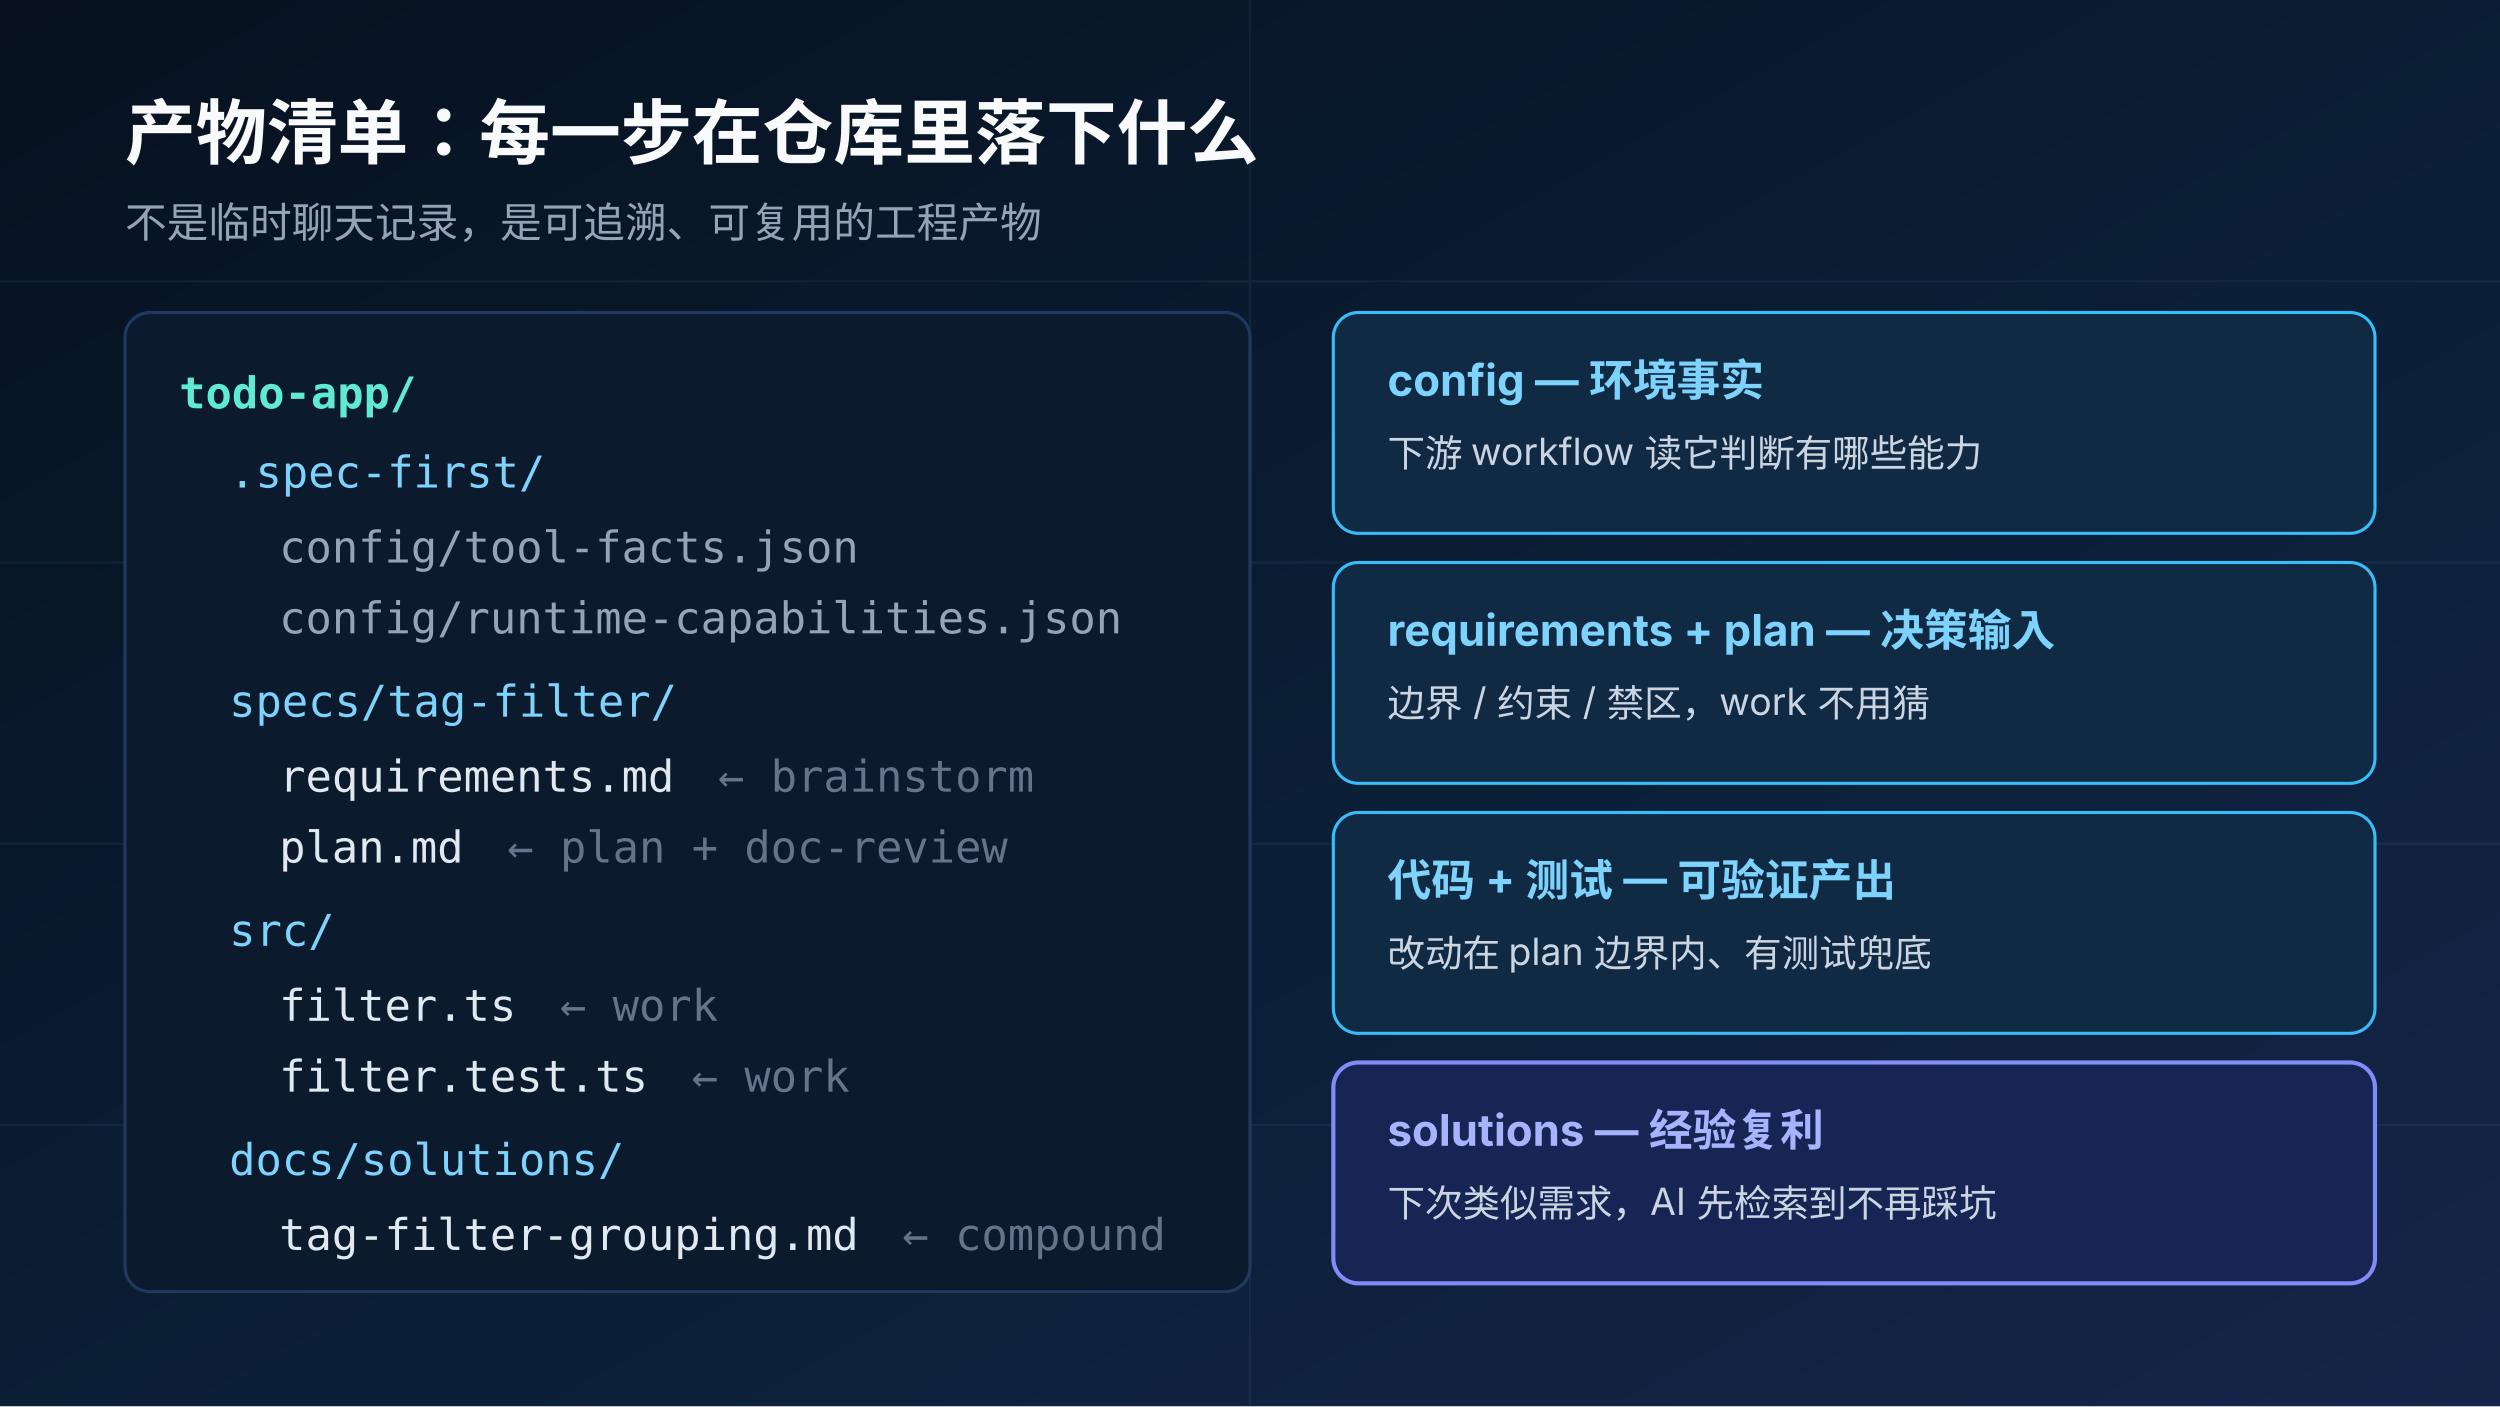
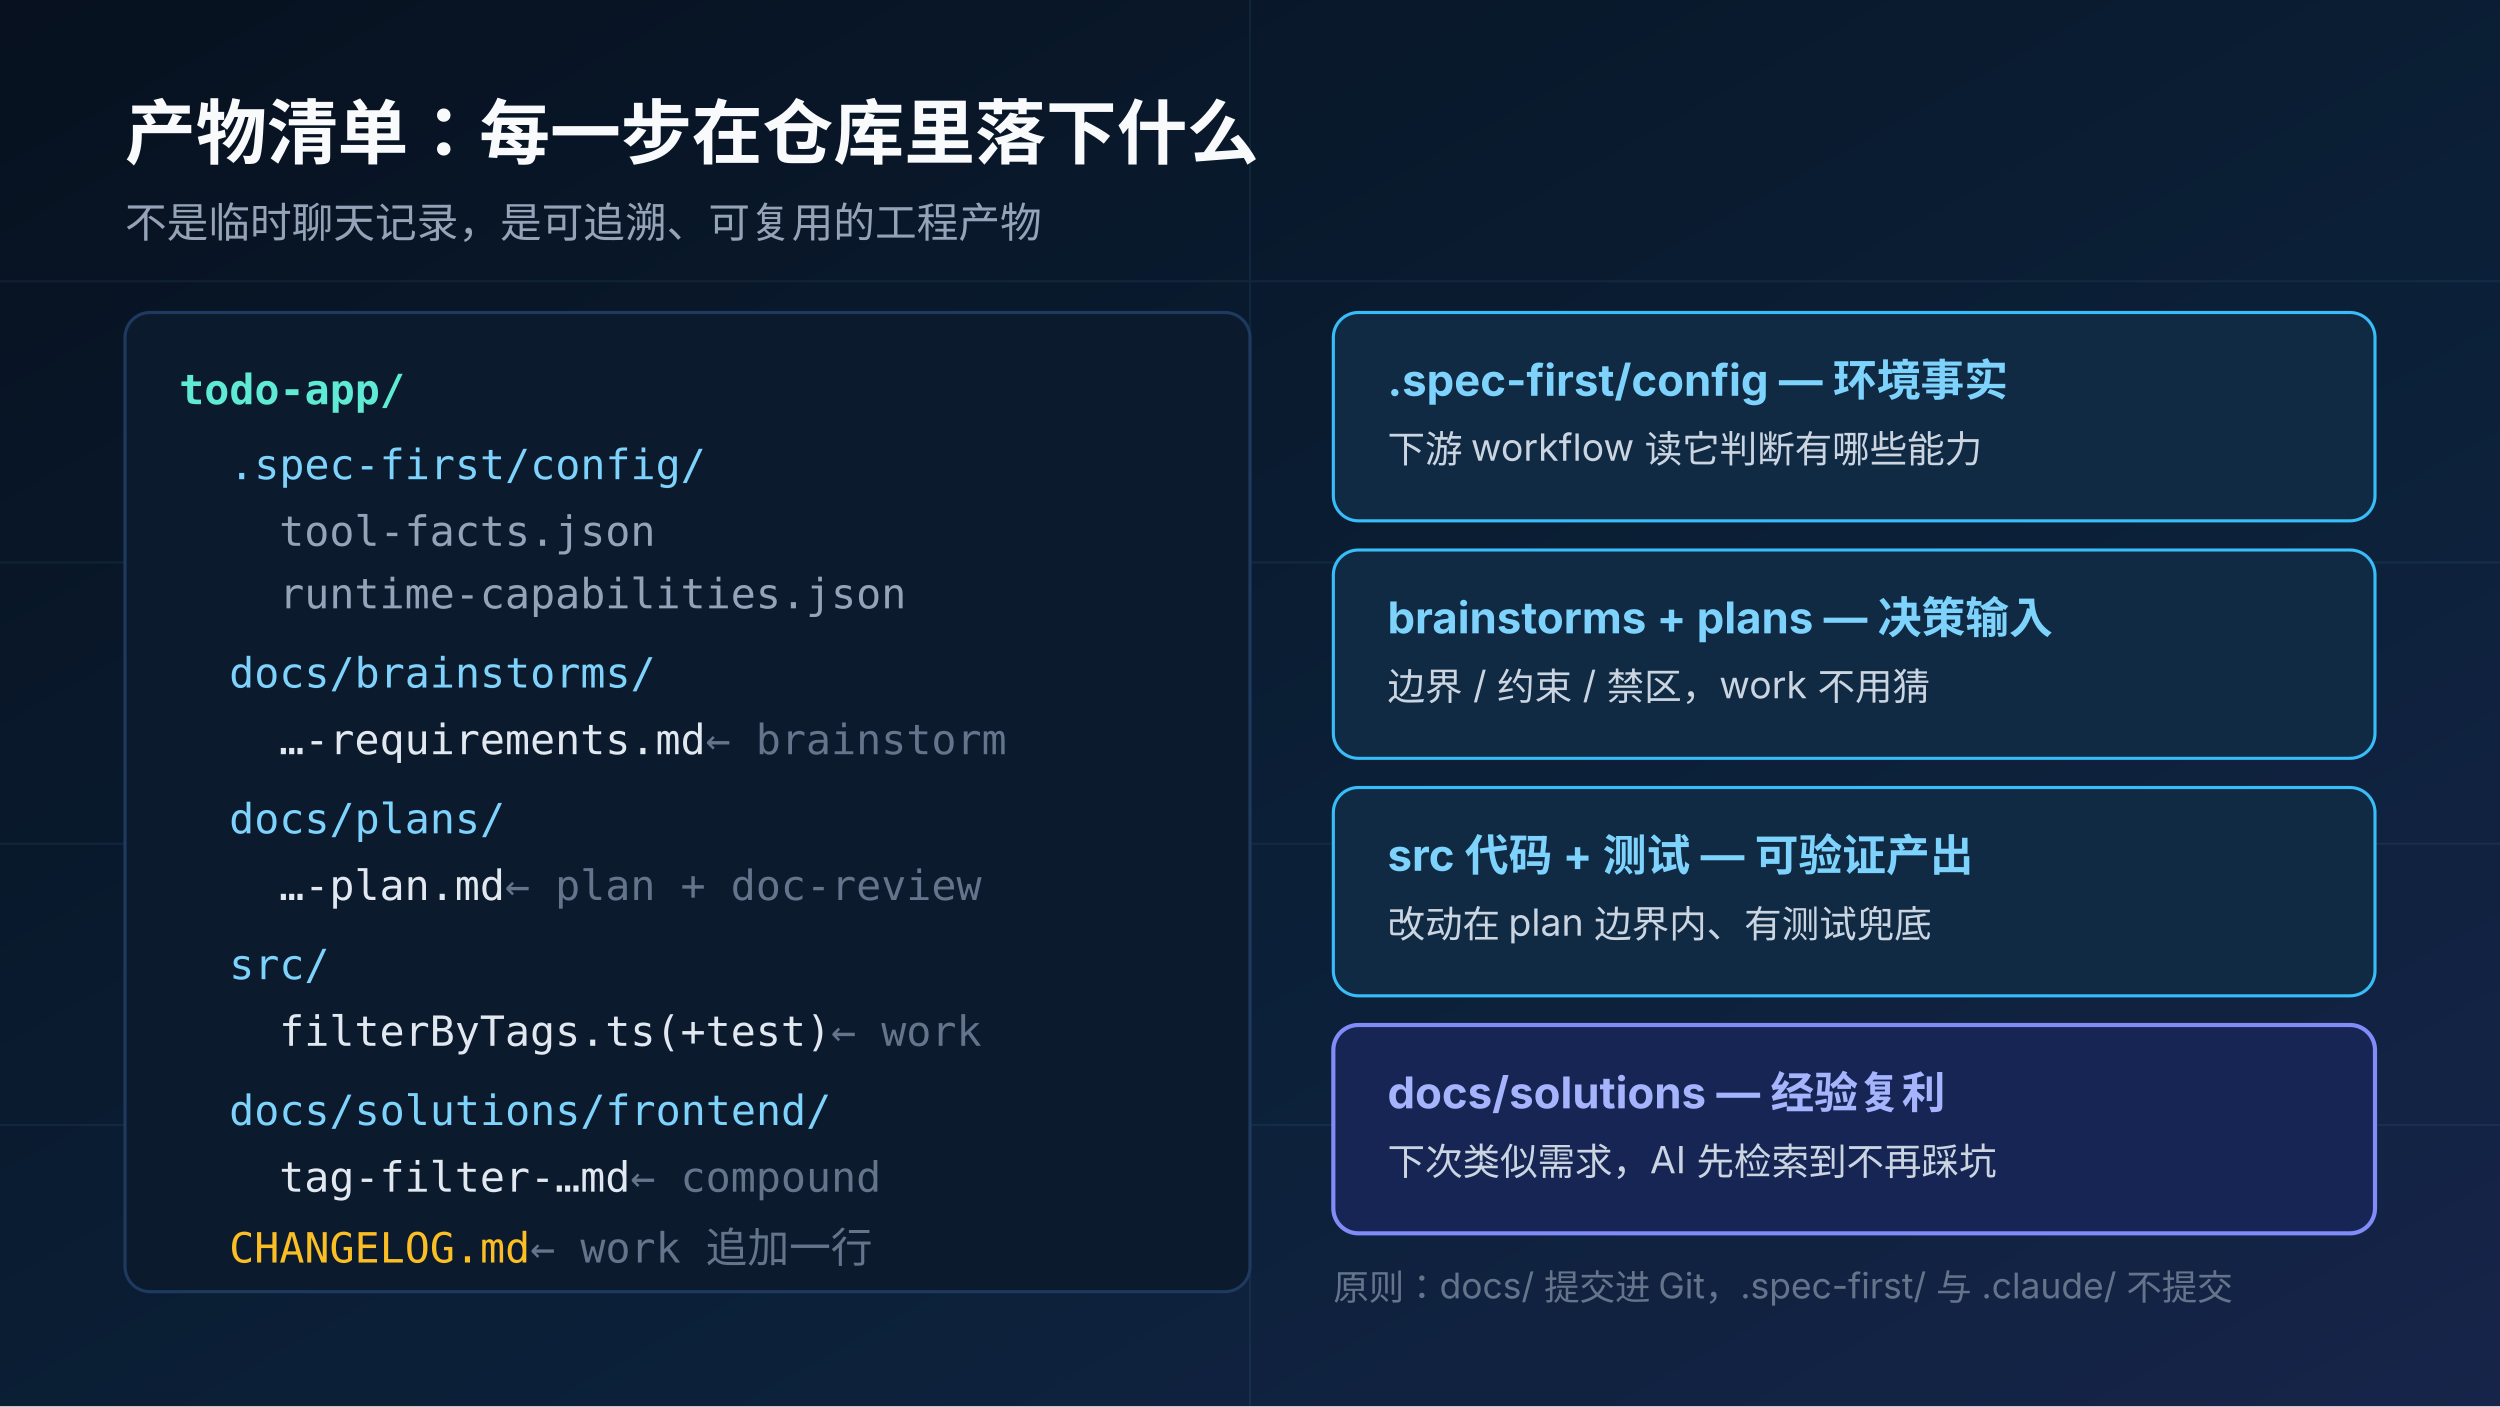
<svg xmlns="http://www.w3.org/2000/svg" width="1200" height="675" viewBox="0 0 1200 675" role="img" aria-labelledby="t d">
  <defs>
    <linearGradient id="bg" x1="0" y1="0" x2="1" y2="1">
      <stop offset="0" stop-color="#07111f" />
      <stop offset="0.6" stop-color="#0b2038" />
      <stop offset="1" stop-color="#162449" />
    </linearGradient>
  </defs>
  <rect width="1200" height="675" fill="url(#bg)" />
  <g opacity="0.07" stroke="#7dd3fc" stroke-width="1">
    <line x1="0" y1="135" x2="1200" y2="135" />
    <line x1="0" y1="270" x2="1200" y2="270" />
    <line x1="0" y1="405" x2="1200" y2="405" />
    <line x1="0" y1="540" x2="1200" y2="540" />
    <line x1="600" y1="0" x2="600" y2="675" />
  </g>
  <text x="60" y="76" font-family="-apple-system,'PingFang SC','Microsoft YaHei',sans-serif" font-size="34" font-weight="700" fill="#f8fafc">产物清单：每一步在仓库里落下什么</text>
  <text x="60" y="114" font-family="-apple-system,'PingFang SC','Microsoft YaHei',sans-serif" font-size="20" fill="#94a3b8">不是临时聊天记录，是可追溯、可复用的工程产物</text>
-   <g font-family="'SF Mono',Menlo,Consolas,monospace" font-size="21" fill="#cbd5e1">
+   <g font-family="'SF Mono',Menlo,Consolas,monospace" font-size="20" fill="#cbd5e1">
    <rect x="60" y="150" width="540" height="470" rx="12" fill="#0c1a2e" stroke="#1e3a5f" stroke-width="1.5" />
-     <text x="86" y="196" fill="#5eead4" font-weight="700">todo-app/</text>
-     <text x="110" y="234" fill="#7dd3fc">.spec-first/</text>
-     <text x="134" y="270" fill="#94a3b8">config/tool-facts.json</text>
-     <text x="134" y="304" fill="#94a3b8">config/runtime-capabilities.json</text>
-     <text x="110" y="344" fill="#7dd3fc">specs/tag-filter/</text>
-     <text x="134" y="380" fill="#e2e8f0">requirements.md　<tspan fill="#64748b">← brainstorm</tspan>
+     <text x="86" y="194" fill="#5eead4" font-weight="700">todo-app/</text>
+     <text x="110" y="230" fill="#7dd3fc">.spec-first/config/</text>
+     <text x="134" y="262" fill="#94a3b8">tool-facts.json</text>
+     <text x="134" y="292" fill="#94a3b8">runtime-capabilities.json</text>
+     <text x="110" y="330" fill="#7dd3fc">docs/brainstorms/</text>
+     <text x="134" y="362" fill="#e2e8f0">…-requirements.md<tspan fill="#64748b"> ← brainstorm</tspan>
    </text>
-     <text x="134" y="414" fill="#e2e8f0">plan.md　<tspan fill="#64748b">← plan + doc-review</tspan>
+     <text x="110" y="400" fill="#7dd3fc">docs/plans/</text>
+     <text x="134" y="432" fill="#e2e8f0">…-plan.md<tspan fill="#64748b"> ← plan + doc-review</tspan>
    </text>
-     <text x="110" y="454" fill="#7dd3fc">src/</text>
-     <text x="134" y="490" fill="#e2e8f0">filter.ts　<tspan fill="#64748b">← work</tspan>
+     <text x="110" y="470" fill="#7dd3fc">src/</text>
+     <text x="134" y="502" fill="#e2e8f0">filterByTags.ts(+test)<tspan fill="#64748b"> ← work</tspan>
    </text>
-     <text x="134" y="524" fill="#e2e8f0">filter.test.ts　<tspan fill="#64748b">← work</tspan>
+     <text x="110" y="540" fill="#7dd3fc">docs/solutions/frontend/</text>
+     <text x="134" y="572" fill="#e2e8f0">tag-filter-…md<tspan fill="#64748b"> ← compound</tspan>
    </text>
-     <text x="110" y="564" fill="#7dd3fc">docs/solutions/</text>
-     <text x="134" y="600" fill="#e2e8f0">tag-filter-grouping.md　<tspan fill="#64748b">← compound</tspan>
+     <text x="110" y="606" fill="#fbbf24">CHANGELOG.md<tspan fill="#64748b"> ← work 追加一行</tspan>
    </text>
  </g>
  <g font-family="-apple-system,'PingFang SC','Microsoft YaHei',sans-serif">
    <g>
-       <rect x="640" y="150" width="500" height="106" rx="12" fill="#102a44" stroke="#38bdf8" stroke-width="1.5" />
-       <text x="666" y="190" font-size="21" font-weight="700" fill="#7dd3fc">config — 环境事实</text>
-       <text x="666" y="224" font-size="18" fill="#cbd5e1">下游 workflow 读它判断有哪些能力</text>
+       <rect x="640" y="150" width="500" height="100" rx="12" fill="#102a44" stroke="#38bdf8" stroke-width="1.5" />
+       <text x="666" y="190" font-size="21" font-weight="700" fill="#7dd3fc">.spec-first/config — 环境事实</text>
+       <text x="666" y="222" font-size="18" fill="#cbd5e1">下游 workflow 读它判断有哪些能力</text>
    </g>
    <g>
-       <rect x="640" y="270" width="500" height="106" rx="12" fill="#102a44" stroke="#38bdf8" stroke-width="1.5" />
-       <text x="666" y="310" font-size="21" font-weight="700" fill="#7dd3fc">requirements + plan — 决策输入</text>
-       <text x="666" y="344" font-size="18" fill="#cbd5e1">边界 / 约束 / 禁区，work 不用猜</text>
+       <rect x="640" y="264" width="500" height="100" rx="12" fill="#102a44" stroke="#38bdf8" stroke-width="1.5" />
+       <text x="666" y="304" font-size="21" font-weight="700" fill="#7dd3fc">brainstorms + plans — 决策输入</text>
+       <text x="666" y="336" font-size="18" fill="#cbd5e1">边界 / 约束 / 禁区，work 不用猜</text>
    </g>
    <g>
-       <rect x="640" y="390" width="500" height="106" rx="12" fill="#102a44" stroke="#38bdf8" stroke-width="1.5" />
-       <text x="666" y="430" font-size="21" font-weight="700" fill="#7dd3fc">代码 + 测试 — 可验证产出</text>
-       <text x="666" y="464" font-size="18" fill="#cbd5e1">改动在 plan 边界内、有测试兜底</text>
+       <rect x="640" y="378" width="500" height="100" rx="12" fill="#102a44" stroke="#38bdf8" stroke-width="1.5" />
+       <text x="666" y="418" font-size="21" font-weight="700" fill="#7dd3fc">src 代码 + 测试 — 可验证产出</text>
+       <text x="666" y="450" font-size="18" fill="#cbd5e1">改动在 plan 边界内、有测试兜底</text>
    </g>
    <g>
-       <rect x="640" y="510" width="500" height="106" rx="12" fill="#172554" stroke="#818cf8" stroke-width="2" />
-       <text x="666" y="550" font-size="21" font-weight="700" fill="#a5b4fc">solutions — 经验复利</text>
-       <text x="666" y="584" font-size="18" fill="#cbd5e1">下次类似需求，AI 先检索到不再踩坑</text>
+       <rect x="640" y="492" width="500" height="100" rx="12" fill="#172554" stroke="#818cf8" stroke-width="2" />
+       <text x="666" y="532" font-size="21" font-weight="700" fill="#a5b4fc">docs/solutions — 经验复利</text>
+       <text x="666" y="564" font-size="18" fill="#cbd5e1">下次类似需求，AI 先检索到不再踩坑</text>
    </g>
+     <text x="640" y="624" font-size="17" fill="#64748b">原则：docs/ 提交进 Git，.spec-first/ 与 .claude/ 不提交</text>
  </g>
</svg>
